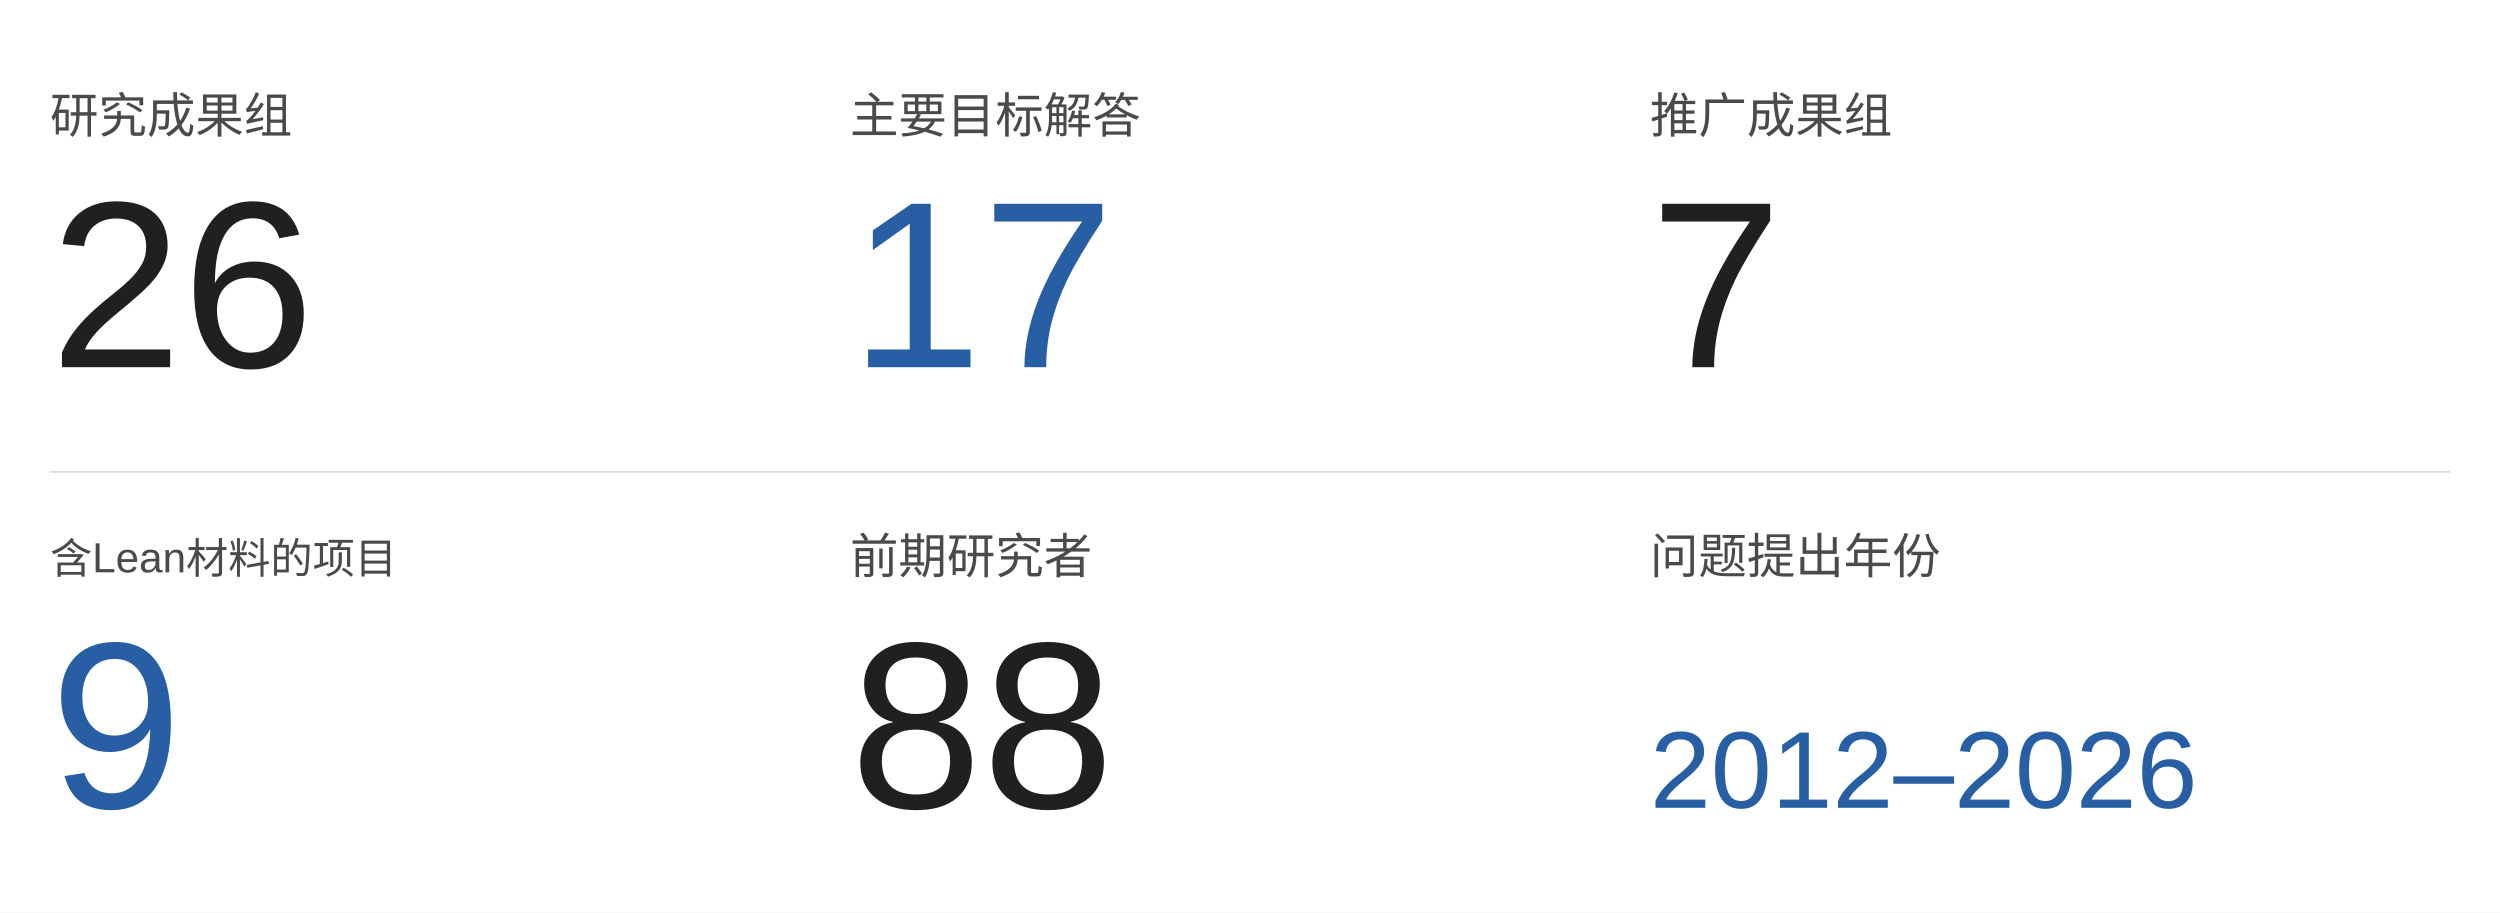
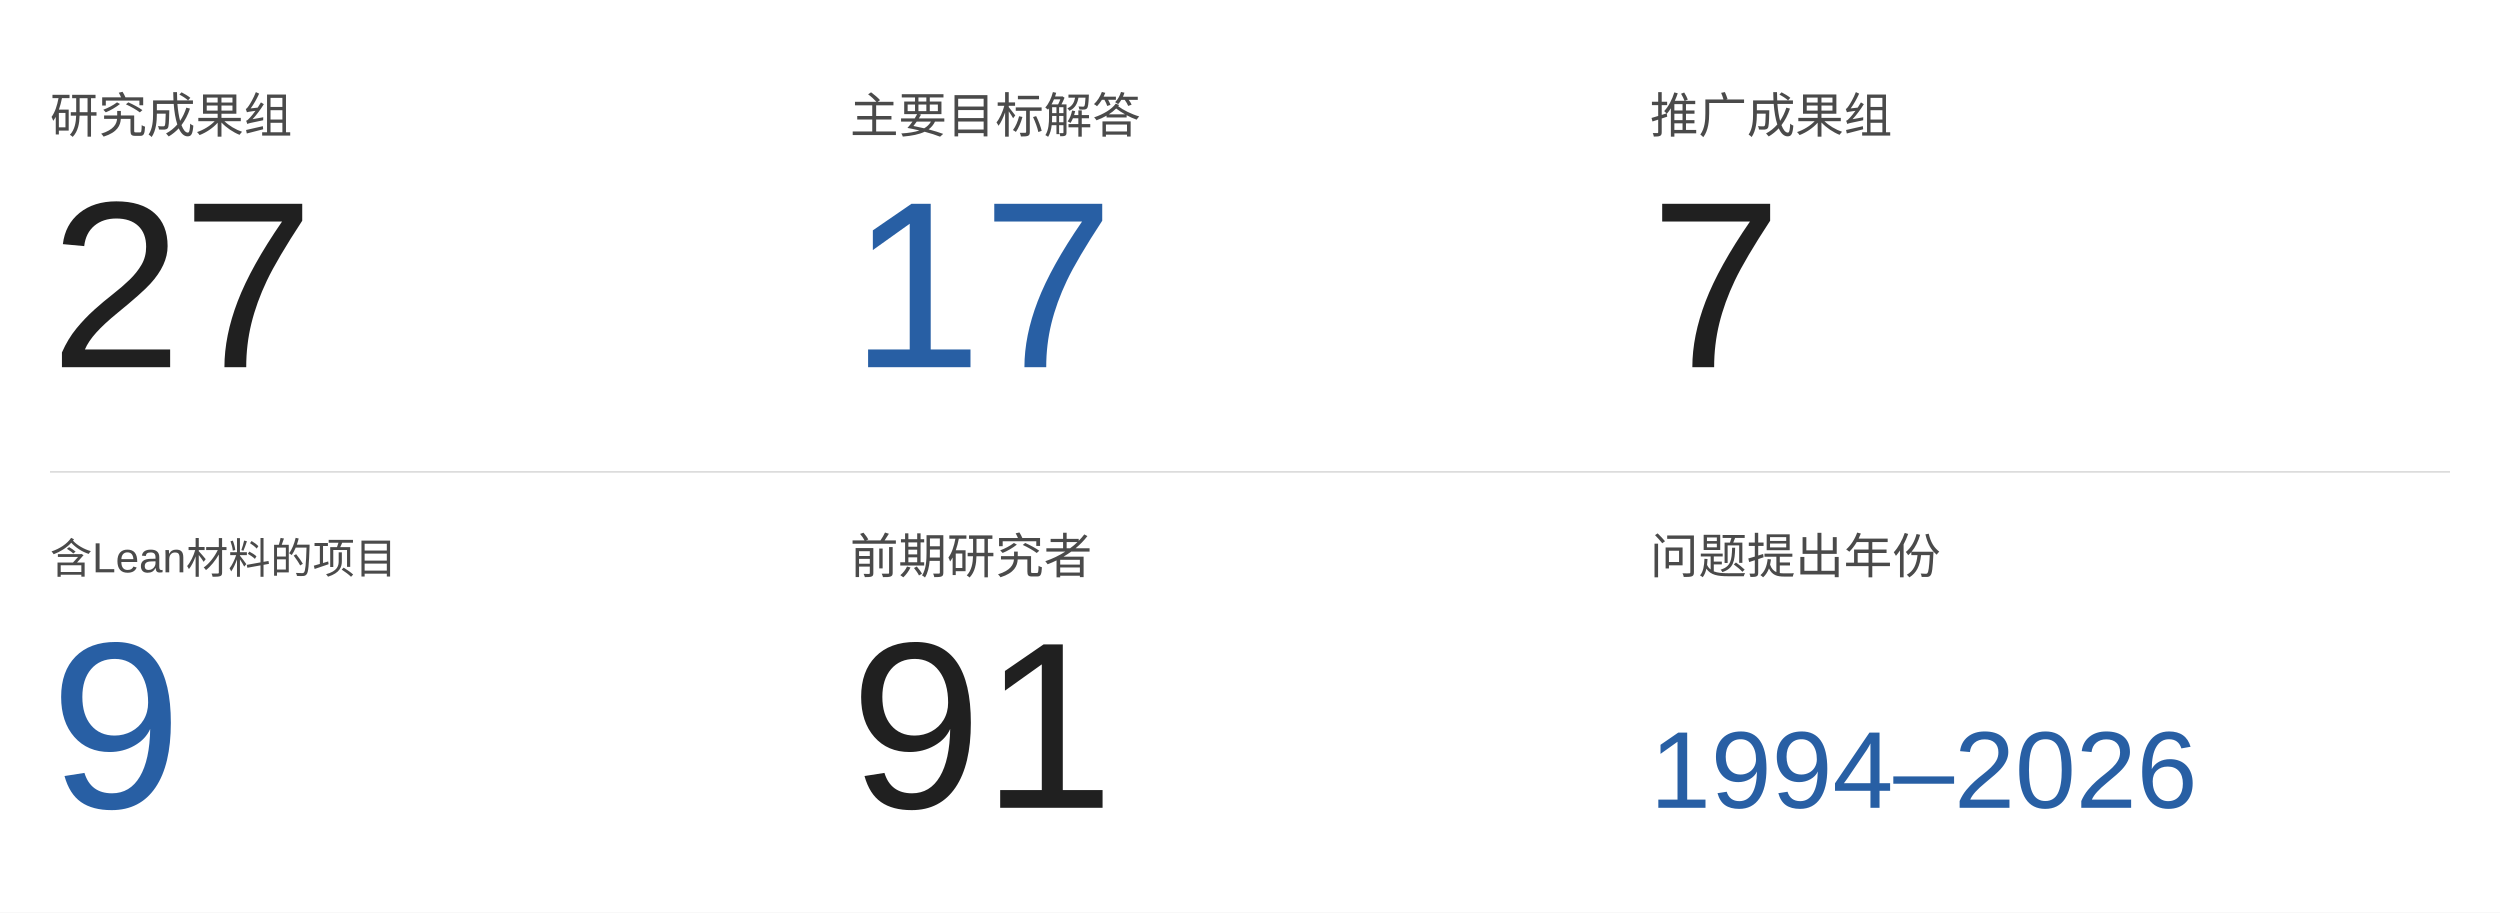
- <svg xmlns="http://www.w3.org/2000/svg" width="1600" height="584" viewBox="0 0 1600 584" role="img" aria-label="Catalog statistics as of 2026-10-22">
+ <svg xmlns="http://www.w3.org/2000/svg" width="1600" height="584" viewBox="0 0 1600 584" role="img" aria-label="Catalog statistics as of 2026-11-02">
  <rect width="100%" height="100%" fill="white" />
  <style>text{font-family:Arial,"Noto Sans CJK SC",sans-serif}</style>
  <text x="32.0" y="85.0" font-size="31" fill="#4a4a4a">研究成果组</text>
-   <text x="32.0" y="235.0" font-size="152" fill="#202020">26</text>
+   <text x="32.0" y="235.0" font-size="152" fill="#202020">27</text>
  <text x="544.0" y="85.0" font-size="31" fill="#4a4a4a">主要目标解答</text>
  <text x="544.0" y="235.0" font-size="152" fill="#285fa4">17</text>
  <text x="1056.0" y="85.0" font-size="31" fill="#4a4a4a">推广成果组</text>
  <text x="1056.0" y="235.0" font-size="152" fill="#202020">7</text>
  <text x="32.0" y="367.0" font-size="27" fill="#4a4a4a">含Lean材料的项目</text>
  <text x="32.0" y="517.0" font-size="152" fill="#285fa4">9</text>
  <text x="544.0" y="367.0" font-size="31" fill="#4a4a4a">前期研究者</text>
-   <text x="544.0" y="517.0" font-size="152" fill="#202020">88</text>
+   <text x="544.0" y="517.0" font-size="152" fill="#202020">91</text>
  <text x="1056.0" y="367.0" font-size="31" fill="#4a4a4a">问题提出年份</text>
-   <text x="1056.0" y="517.0" font-size="70" fill="#285fa4">2012–2026</text>
+   <text x="1056.0" y="517.0" font-size="70" fill="#285fa4">1994–2026</text>
  <line x1="32" x2="1568" y1="302.0" y2="302.0" stroke="#d8d8d8" />
</svg>
